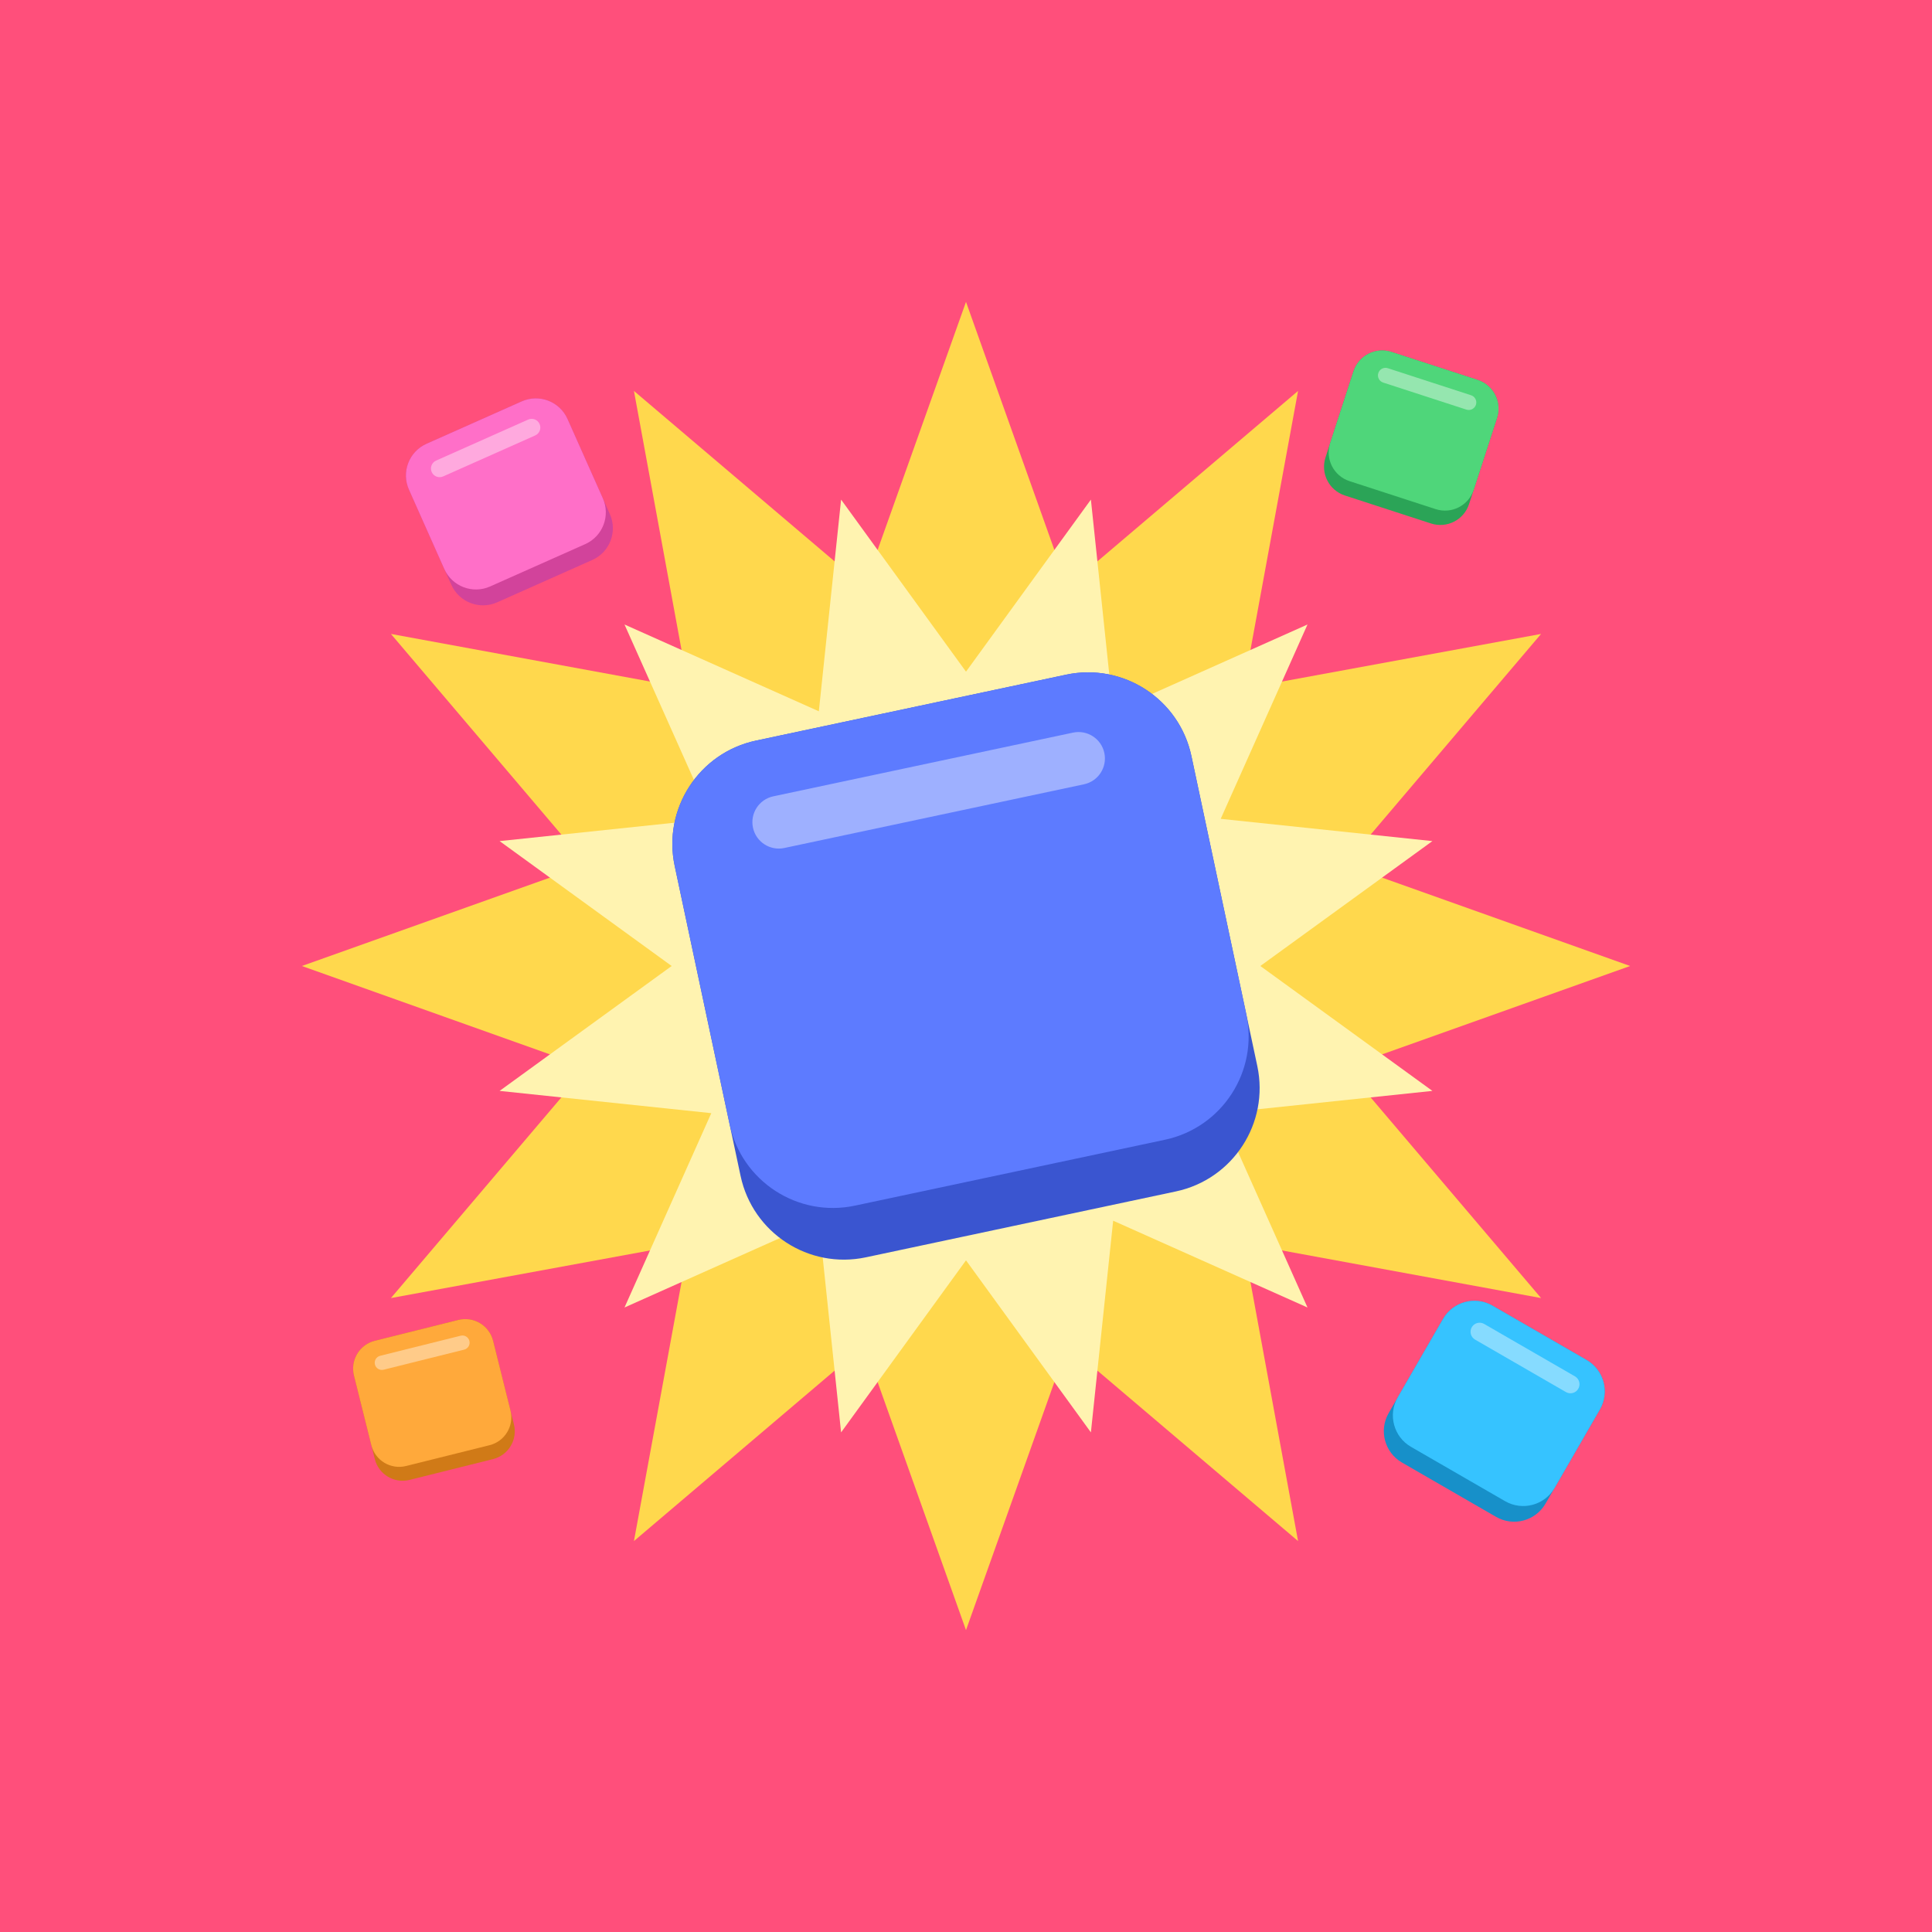
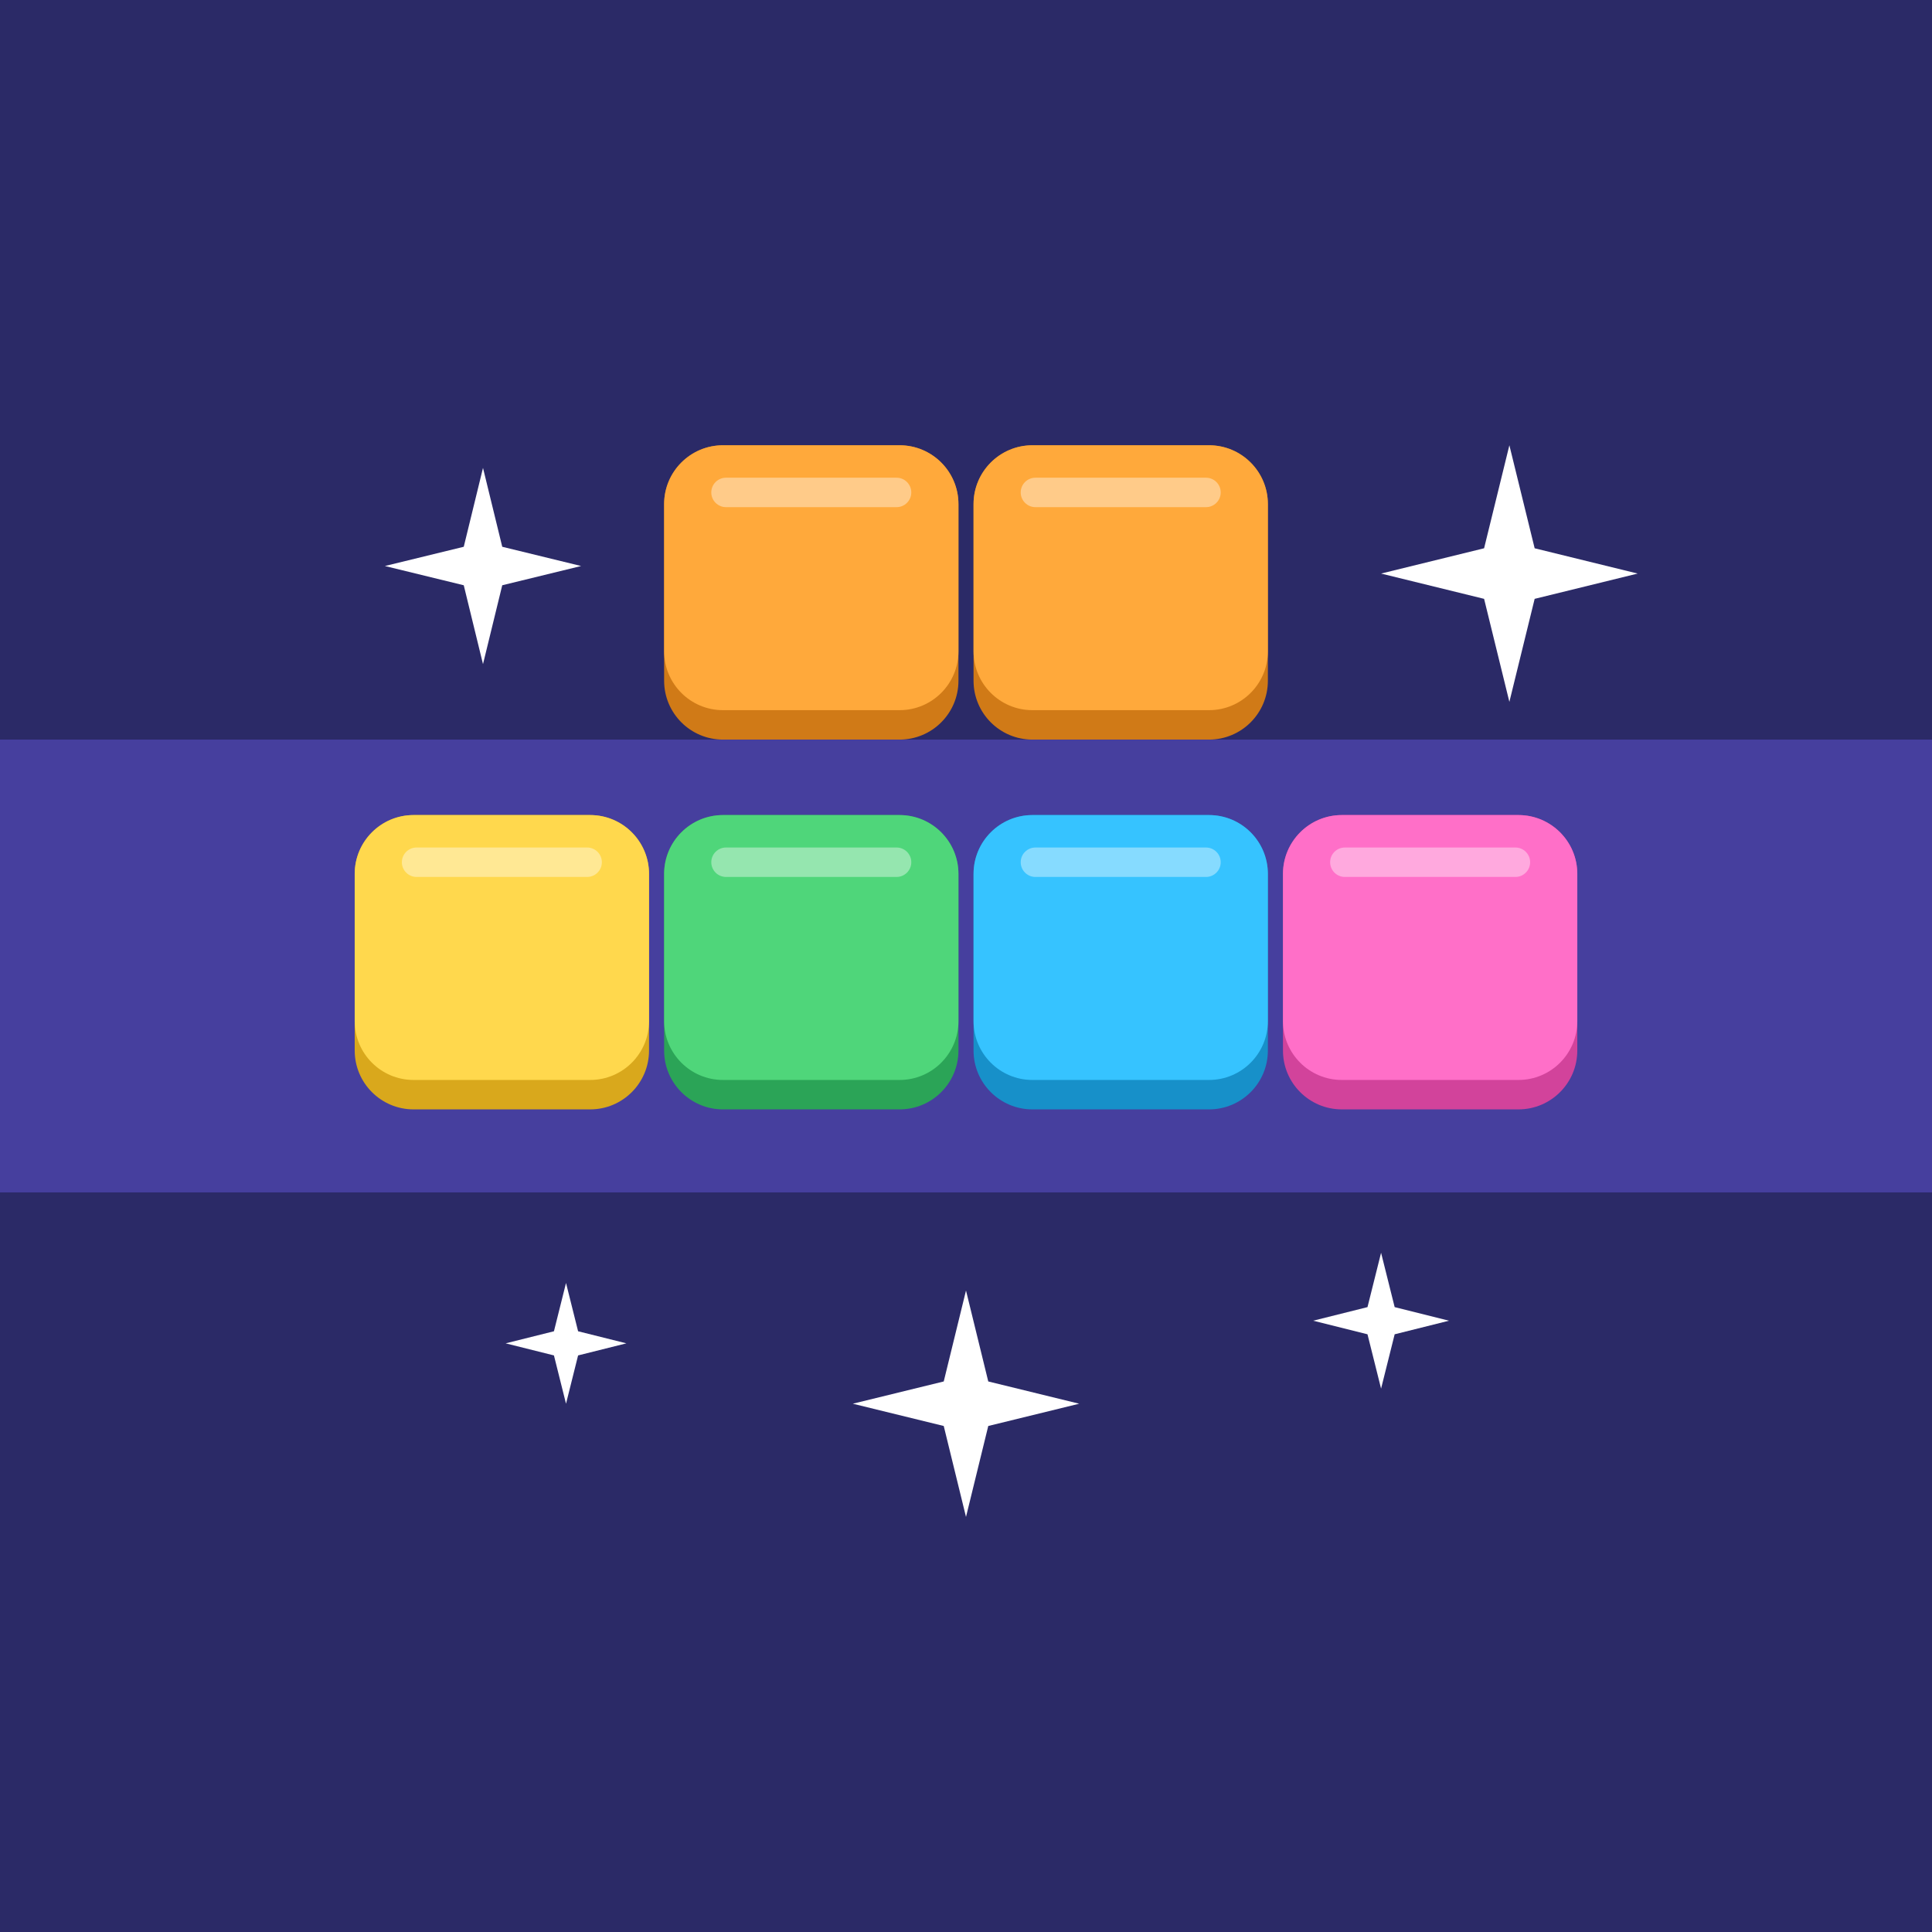
<svg xmlns="http://www.w3.org/2000/svg" width="512" height="512" viewBox="0 0 512 512">
-   <rect width="512" height="512" fill="#ff4f7b" />
-   <polygon points="256.0,80.0 282.9,155.5 344.0,103.6 329.5,182.5 408.4,168.0 356.5,229.1 432.0,256.0 356.5,282.9 408.4,344.0 329.5,329.5 344.0,408.4 282.9,356.5 256.0,432.0 229.1,356.5 168.0,408.4 182.5,329.5 103.6,344.0 155.5,282.9 80.0,256.0 155.5,229.1 103.6,168.0 182.5,182.5 168.0,103.6 229.1,155.5" fill="#ffd84d" />
-   <polygon points="289.1,132.4 295.0,188.5 346.5,165.5 323.5,217.0 379.6,222.9 334.0,256.0 379.6,289.1 323.5,295.0 346.5,346.5 295.0,323.5 289.1,379.6 256.0,334.0 222.9,379.6 217.0,323.5 165.5,346.5 188.5,295.0 132.4,289.1 178.0,256.0 132.4,222.9 188.5,217.0 165.5,165.5 217.0,188.5 222.9,132.4 256.0,178.0" fill="#fff3b0" />
-   <g transform="rotate(-12 256 256)">
-     <rect x="186" y="186" width="140" height="140" rx="28.0" fill="#3a55d0" />
-     <rect x="186" y="186" width="140" height="126.0" rx="28.0" fill="#5d7bff" />
-     <rect x="208.4" y="201.4" width="95.2" height="14.0" rx="7.0" fill="#fff" opacity=".4" />
-   </g>
-   <g transform="rotate(-24 135.0 133.0)">
-     <rect x="112" y="110" width="46" height="46" rx="9.2" fill="#d2439b" />
-     <rect x="112" y="110" width="46" height="41.4" rx="9.2" fill="#ff6fc8" />
-     <rect x="119.4" y="115.1" width="31.3" height="4.6" rx="2.3" fill="#fff" opacity=".4" />
-   </g>
-   <g transform="rotate(18 374.0 116.0)">
-     <rect x="354" y="96" width="40" height="40" rx="8.0" fill="#2ba457" />
-     <rect x="354" y="96" width="40" height="36.0" rx="8.0" fill="#4fd67a" />
-     <rect x="360.4" y="100.4" width="27.2" height="4.0" rx="2.0" fill="#fff" opacity=".4" />
-   </g>
-   <g transform="rotate(30 396.0 374.0)">
-     <rect x="372" y="350" width="48" height="48" rx="9.6" fill="#1790c9" />
-     <rect x="372" y="350" width="48" height="43.2" rx="9.6" fill="#36c3ff" />
-     <rect x="379.7" y="355.3" width="32.6" height="4.8" rx="2.4" fill="#fff" opacity=".4" />
-   </g>
-   <g transform="rotate(-14 115.0 371.0)">
-     <rect x="96" y="352" width="38" height="38" rx="7.6" fill="#d07a17" />
-     <rect x="96" y="352" width="38" height="34.2" rx="7.6" fill="#ffa93b" />
-     <rect x="102.1" y="356.2" width="25.8" height="3.8" rx="1.9" fill="#fff" opacity=".4" />
-   </g>
+   <rect width="512" height="512" fill="#2b2a67" />
+   <rect x="0" y="196" width="512" height="120" fill="#463f9e" />
+   <rect x="94" y="216" width="78" height="78" rx="15.6" fill="#d9a81c" />
+   <rect x="94" y="216" width="78" height="70.2" rx="15.6" fill="#ffd84d" />
+   <rect x="106.5" y="224.6" width="53.0" height="7.8" rx="3.9" fill="#fff" opacity=".4" />
+   <rect x="176" y="216" width="78" height="78" rx="15.6" fill="#2ba457" />
+   <rect x="176" y="216" width="78" height="70.2" rx="15.6" fill="#4fd67a" />
+   <rect x="188.5" y="224.6" width="53.0" height="7.8" rx="3.9" fill="#fff" opacity=".4" />
+   <rect x="258" y="216" width="78" height="78" rx="15.6" fill="#1790c9" />
+   <rect x="258" y="216" width="78" height="70.2" rx="15.6" fill="#36c3ff" />
+   <rect x="270.5" y="224.6" width="53.0" height="7.8" rx="3.9" fill="#fff" opacity=".4" />
+   <rect x="340" y="216" width="78" height="78" rx="15.6" fill="#d2439b" />
+   <rect x="340" y="216" width="78" height="70.2" rx="15.6" fill="#ff6fc8" />
+   <rect x="352.5" y="224.6" width="53.0" height="7.8" rx="3.9" fill="#fff" opacity=".4" />
+   <rect x="176" y="118" width="78" height="78" rx="15.6" fill="#d07a17" />
+   <rect x="176" y="118" width="78" height="70.2" rx="15.6" fill="#ffa93b" />
+   <rect x="188.5" y="126.6" width="53.0" height="7.8" rx="3.9" fill="#fff" opacity=".4" />
+   <rect x="258" y="118" width="78" height="78" rx="15.6" fill="#d07a17" />
+   <rect x="258" y="118" width="78" height="70.2" rx="15.6" fill="#ffa93b" />
+   <rect x="270.5" y="126.6" width="53.0" height="7.8" rx="3.9" fill="#fff" opacity=".4" />
+   <polygon points="128.0,124.0 133.1,144.9 154.0,150.0 133.1,155.1 128.0,176.0 122.9,155.1 102.0,150.0 122.9,144.9" fill="#fff" />
+   <polygon points="400.0,118.0 406.7,145.3 434.0,152.0 406.7,158.7 400.0,186.0 393.3,158.7 366.0,152.0 393.3,145.3" fill="#fff" />
+   <polygon points="256.0,342.0 261.9,366.1 286.0,372.0 261.9,377.9 256.0,402.0 250.1,377.9 226.0,372.0 250.1,366.1" fill="#fff" />
+   <polygon points="150.0,340.0 153.2,352.8 166.0,356.0 153.2,359.2 150.0,372.0 146.8,359.2 134.0,356.0 146.8,352.8" fill="#fff" />
+   <polygon points="366.0,332.0 369.6,346.4 384.0,350.0 369.6,353.6 366.0,368.0 362.4,353.6 348.0,350.0 362.4,346.4" fill="#fff" />
</svg>
